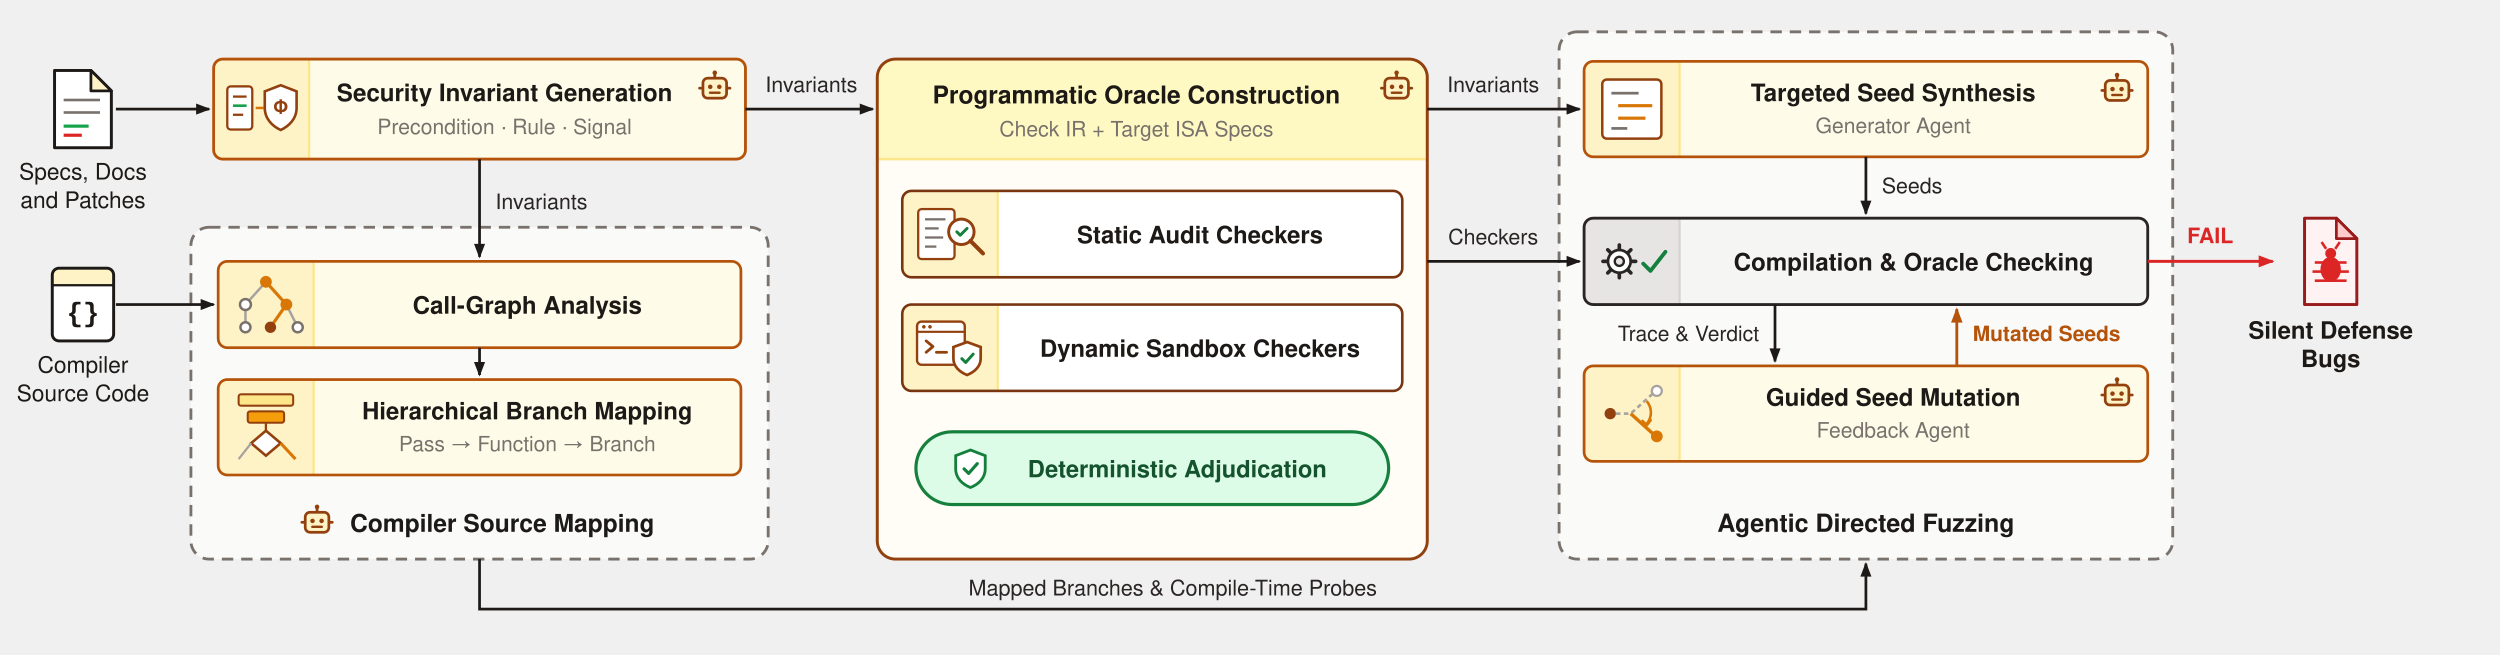
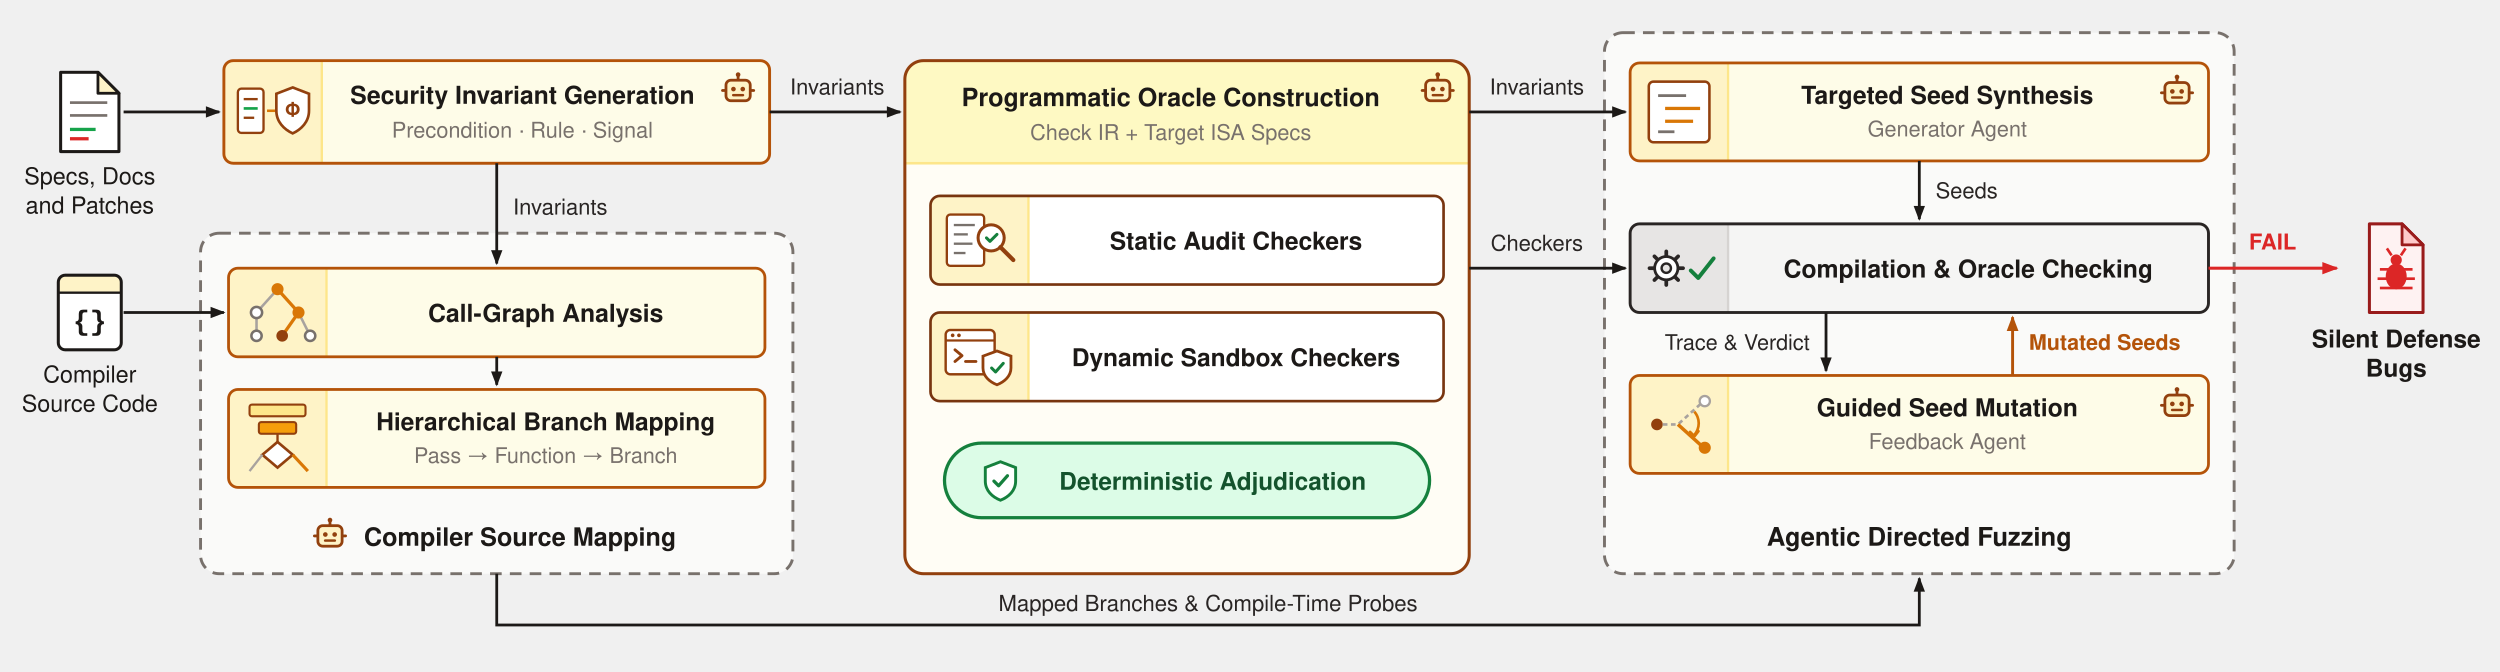
- <svg xmlns="http://www.w3.org/2000/svg" viewBox="0 0 1100 288" width="1100" height="288" style="background-color: #FFFFFF; font-family: 'Helvetica Neue', Helvetica, Arial, sans-serif;">
+ <svg xmlns="http://www.w3.org/2000/svg" viewBox="0 0 1072 288" width="1072" height="288" style="background-color: #FFFFFF; font-family: 'Helvetica Neue', Helvetica, Arial, sans-serif;">
  <defs>
    <marker id="arr" viewBox="0 0 10 10" refX="8.2" refY="5" markerWidth="5.8" markerHeight="5.8" orient="auto-start-reverse">
      <path d="M 0 1.5 L 9.2 5 L 0 8.5 z" fill="#1C1917" />
    </marker>
    <marker id="arr-amber" viewBox="0 0 10 10" refX="8.2" refY="5" markerWidth="5.8" markerHeight="5.8" orient="auto-start-reverse">
      <path d="M 0 1.5 L 9.2 5 L 0 8.5 z" fill="#B45309" />
    </marker>
    <marker id="arr-crimson" viewBox="0 0 10 10" refX="8.2" refY="5" markerWidth="5.8" markerHeight="5.8" orient="auto-start-reverse">
      <path d="M 0 1.5 L 9.2 5 L 0 8.5 z" fill="#DC2626" />
    </marker>
    <g id="bot-logo">
      <line x1="7.5" y1="1.2" x2="7.5" y2="3.4" stroke="#92400E" stroke-width="1.2" stroke-linecap="round" />
      <circle cx="7.5" cy="1.0" r="1.0" fill="#92400E" />
      <line x1="0.8" y1="7.8" x2="2.3" y2="7.8" stroke="#92400E" stroke-width="1.2" stroke-linecap="round" />
      <line x1="12.7" y1="7.8" x2="14.2" y2="7.8" stroke="#92400E" stroke-width="1.2" stroke-linecap="round" />
      <rect x="2.3" y="3.4" width="10.4" height="8.8" rx="2.1" fill="#FEF3C7" stroke="#92400E" stroke-width="1.2" />
      <circle cx="5.5" cy="7.2" r="1.0" fill="#92400E" />
      <circle cx="9.5" cy="7.2" r="1.0" fill="#92400E" />
      <line x1="5.4" y1="9.8" x2="9.6" y2="9.8" stroke="#92400E" stroke-width="1.05" stroke-linecap="round" />
    </g>
  </defs>
-   <g transform="translate(14, 31)">
-     <path d="M 10 0 L 26 0 L 35 9 L 35 34 L 10 34 Z" fill="#FFFFFF" stroke="#1C1917" stroke-width="1.3" stroke-linejoin="round" />
-     <path d="M 26 0 L 26 9 L 35 9 Z" fill="#FEF3C7" stroke="#1C1917" stroke-width="1.2" stroke-linejoin="round" />
-     <line x1="14" y1="13" x2="30" y2="13" stroke="#78716C" stroke-width="1.15" />
-     <line x1="14" y1="18.5" x2="30" y2="18.5" stroke="#78716C" stroke-width="1.15" />
-     <line x1="14" y1="24.5" x2="25" y2="24.5" stroke="#16A34A" stroke-width="1.4" />
-     <line x1="14" y1="28.5" x2="22" y2="28.5" stroke="#DC2626" stroke-width="1.4" />
+   <g transform="translate(2, 0)">
+     <g transform="translate(14, 31)">
+       <path d="M 10 0 L 26 0 L 35 9 L 35 34 L 10 34 Z" fill="#FFFFFF" stroke="#1C1917" stroke-width="1.3" stroke-linejoin="round" />
+       <path d="M 26 0 L 26 9 L 35 9 Z" fill="#FEF3C7" stroke="#1C1917" stroke-width="1.2" stroke-linejoin="round" />
+       <line x1="14" y1="13" x2="30" y2="13" stroke="#78716C" stroke-width="1.15" />
+       <line x1="14" y1="18.5" x2="30" y2="18.5" stroke="#78716C" stroke-width="1.15" />
+       <line x1="14" y1="24.5" x2="25" y2="24.5" stroke="#16A34A" stroke-width="1.4" />
+       <line x1="14" y1="28.5" x2="22" y2="28.5" stroke="#DC2626" stroke-width="1.4" />
+     </g>
+     <text x="36.5" y="79" font-size="10" font-weight="500" fill="#1C1917" text-anchor="middle">Specs, Docs</text>
+     <text x="36.5" y="91.5" font-size="10" font-weight="500" fill="#1C1917" text-anchor="middle">and Patches</text>
+     <g transform="translate(14, 118)">
+       <rect x="9" y="0" width="27" height="32" rx="3" fill="#FFFFFF" />
+       <path d="M 12 0 L 33 0 Q 36 0 36 3 L 36 7.5 L 9 7.5 L 9 3 Q 9 0 12 0 Z" fill="#FEF3C7" />
+       <line x1="9" y1="7.5" x2="36" y2="7.5" stroke="#1C1917" stroke-width="1" />
+       <rect x="9" y="0" width="27" height="32" rx="3" fill="none" stroke="#1C1917" stroke-width="1.3" />
+       <text x="22.5" y="23.5" font-family="Menlo, Monaco, 'Courier New', monospace" font-size="12" font-weight="700" fill="#1C1917" text-anchor="middle">{}</text>
+     </g>
+     <text x="36.5" y="164" font-size="10" font-weight="500" fill="#1C1917" text-anchor="middle">Compiler</text>
+     <text x="36.5" y="176.5" font-size="10" font-weight="500" fill="#1C1917" text-anchor="middle">Source Code</text>
+     <g transform="translate(94, 26)">
+       <rect x="0" y="0" width="234" height="44" rx="4" fill="#FEFCE8" />
+       <path d="M 4 0 L 42 0 L 42 44 L 4 44 Q 0 44 0 40 L 0 4 Q 0 0 4 0 Z" fill="#FEF3C7" />
+       <line x1="42" y1="0" x2="42" y2="44" stroke="#FDE68A" stroke-width="1" />
+       <rect x="0" y="0" width="234" height="44" rx="4" fill="none" stroke="#B45309" stroke-width="1.25" />
+       <rect x="6" y="12" width="11" height="19" rx="1.5" fill="#FFFFFF" stroke="#92400E" stroke-width="1" />
+       <line x1="8.5" y1="16.5" x2="14.5" y2="16.5" stroke="#92400E" stroke-width="1" />
+       <line x1="8.5" y1="20.5" x2="14.5" y2="20.5" stroke="#16A34A" stroke-width="1.15" />
+       <line x1="8.5" y1="24.5" x2="13" y2="24.5" stroke="#92400E" stroke-width="1" />
+       <line x1="18.5" y1="21.5" x2="22" y2="21.5" stroke="#D97706" stroke-width="1.1" />
+       <path d="M 29.5 11.5 L 36.5 14.2 L 36.5 21.5 C 36.5 26.2 33.2 29.5 29.5 31.2 C 25.8 29.5 22.5 26.2 22.5 21.5 L 22.5 14.2 Z" fill="#FFFFFF" stroke="#92400E" stroke-width="1.15" />
+       <text x="29.5" y="24" font-size="8.5" font-weight="700" fill="#92400E" text-anchor="middle">Φ</text>
+       <text x="128" y="18.5" font-size="10.6" font-weight="700" fill="#1C1917" text-anchor="middle">Security Invariant Generation</text>
+       <text x="128" y="33" font-size="9.3" font-weight="400" fill="#78716C" text-anchor="middle">Precondition · Rule · Signal</text>
+       <use href="#bot-logo" x="213" y="5" />
+     </g>
+     <line x1="51" y1="48" x2="92" y2="48" stroke="#1C1917" stroke-width="1.2" marker-end="url(#arr)" />
+     <g>
+       <rect x="84" y="100" width="254" height="146" rx="8" fill="#FAFAF9" stroke="#78716C" stroke-width="1.25" stroke-dasharray="5,3.5" />
+       <use href="#bot-logo" x="132" y="222" />
+       <text x="221" y="234" font-size="10.8" font-weight="700" fill="#1C1917" text-anchor="middle">Compiler Source Mapping</text>
+     </g>
+     <g transform="translate(96, 115)">
+       <rect x="0" y="0" width="230" height="38" rx="4" fill="#FEFCE8" />
+       <path d="M 4 0 L 42 0 L 42 38 L 4 38 Q 0 38 0 34 L 0 4 Q 0 0 4 0 Z" fill="#FEF3C7" />
+       <line x1="42" y1="0" x2="42" y2="38" stroke="#FDE68A" stroke-width="1" />
+       <rect x="0" y="0" width="230" height="38" rx="4" fill="none" stroke="#B45309" stroke-width="1.2" />
+       <line x1="21" y1="9" x2="12" y2="19" stroke="#A8A29E" stroke-width="1.1" />
+       <line x1="21" y1="9" x2="30" y2="19" stroke="#D97706" stroke-width="1.4" />
+       <line x1="12" y1="19" x2="12" y2="29" stroke="#A8A29E" stroke-width="1.1" />
+       <line x1="30" y1="19" x2="23" y2="29" stroke="#D97706" stroke-width="1.4" />
+       <line x1="30" y1="19" x2="35" y2="29" stroke="#A8A29E" stroke-width="1.1" />
+       <circle cx="21" cy="9" r="2.6" fill="#D97706" />
+       <circle cx="12" cy="19" r="2.4" fill="#FFFFFF" stroke="#78716C" stroke-width="1.1" />
+       <circle cx="30" cy="19" r="2.6" fill="#D97706" />
+       <circle cx="12" cy="29" r="2.2" fill="#FFFFFF" stroke="#78716C" stroke-width="1.1" />
+       <circle cx="23" cy="29" r="2.5" fill="#92400E" />
+       <circle cx="35" cy="29" r="2.2" fill="#FFFFFF" stroke="#78716C" stroke-width="1.1" />
+       <text x="136" y="23" font-size="10.6" font-weight="700" fill="#1C1917" text-anchor="middle">Call-Graph Analysis</text>
+     </g>
+     <g transform="translate(96, 167)">
+       <rect x="0" y="0" width="230" height="42" rx="4" fill="#FEFCE8" />
+       <path d="M 4 0 L 42 0 L 42 42 L 4 42 Q 0 42 0 38 L 0 4 Q 0 0 4 0 Z" fill="#FEF3C7" />
+       <line x1="42" y1="0" x2="42" y2="42" stroke="#FDE68A" stroke-width="1" />
+       <rect x="0" y="0" width="230" height="42" rx="4" fill="none" stroke="#B45309" stroke-width="1.2" />
+       <rect x="9" y="6.5" width="24" height="5" rx="1" fill="#FDE68A" stroke="#92400E" stroke-width="0.9" />
+       <rect x="13" y="14" width="16" height="5" rx="1" fill="#F59E0B" stroke="#92400E" stroke-width="0.9" />
+       <line x1="21" y1="19" x2="21" y2="22.5" stroke="#92400E" stroke-width="1" />
+       <polygon points="21,22.5 27.5,28 21,33.5 14.5,28" fill="#FFFFFF" stroke="#92400E" stroke-width="1.15" />
+       <line x1="27.5" y1="28" x2="34" y2="35" stroke="#D97706" stroke-width="1.35" />
+       <line x1="14.5" y1="28" x2="9" y2="35" stroke="#A8A29E" stroke-width="1" />
+       <text x="136" y="17.5" font-size="10.5" font-weight="700" fill="#1C1917" text-anchor="middle">Hierarchical Branch Mapping</text>
+       <text x="136" y="31.5" font-size="9.2" font-weight="400" fill="#78716C" text-anchor="middle">Pass → Function → Branch</text>
+     </g>
+     <line x1="51" y1="134" x2="94" y2="134" stroke="#1C1917" stroke-width="1.2" marker-end="url(#arr)" />
+     <line x1="211" y1="70" x2="211" y2="113" stroke="#1C1917" stroke-width="1.2" marker-end="url(#arr)" />
+     <text x="218" y="92" font-size="9.4" font-weight="500" fill="#292524">Invariants</text>
+     <line x1="211" y1="153" x2="211" y2="165" stroke="#1C1917" stroke-width="1.2" marker-end="url(#arr)" />
+     <g>
+       <rect x="386" y="26" width="242" height="220" rx="8" fill="#FFFDF5" />
+       <path d="M 394 26 L 620 26 Q 628 26 628 34 L 628 70 L 386 70 L 386 34 Q 386 26 394 26 Z" fill="#FEF9C3" />
+       <line x1="386" y1="70" x2="628" y2="70" stroke="#FDE68A" stroke-width="1.1" />
+       <rect x="386" y="26" width="242" height="220" rx="8" fill="none" stroke="#92400E" stroke-width="1.3" />
+       <text x="500" y="45.5" font-size="10.8" font-weight="700" fill="#1C1917" text-anchor="middle">Programmatic Oracle Construction</text>
+       <text x="500" y="60" font-size="9.3" font-weight="400" fill="#78716C" text-anchor="middle">Check IR + Target ISA Specs</text>
+       <use href="#bot-logo" x="607" y="31" />
+     </g>
+     <g transform="translate(397, 84)">
+       <rect x="0" y="0" width="220" height="38" rx="4" fill="#FFFFFF" />
+       <path d="M 4 0 L 42 0 L 42 38 L 4 38 Q 0 38 0 34 L 0 4 Q 0 0 4 0 Z" fill="#FEF3C7" />
+       <line x1="42" y1="0" x2="42" y2="38" stroke="#FDE68A" stroke-width="1" />
+       <rect x="0" y="0" width="220" height="38" rx="4" fill="none" stroke="#78350F" stroke-width="1.15" />
+       <rect x="7" y="8" width="16" height="22" rx="1.5" fill="#FFFFFF" stroke="#92400E" stroke-width="1" />
+       <line x1="10" y1="12.5" x2="19" y2="12.5" stroke="#78716C" stroke-width="1" />
+       <line x1="10" y1="16.5" x2="16" y2="16.5" stroke="#78716C" stroke-width="1" />
+       <line x1="10" y1="20.5" x2="18" y2="20.5" stroke="#78716C" stroke-width="1" />
+       <line x1="10" y1="24.5" x2="15" y2="24.5" stroke="#78716C" stroke-width="1" />
+       <circle cx="26" cy="18" r="5.6" fill="#FFFFFF" stroke="#92400E" stroke-width="1.3" />
+       <polyline points="24,18 25.5,19.5 28.5,16.5" fill="none" stroke="#15803D" stroke-width="1.3" stroke-linecap="round" stroke-linejoin="round" />
+       <line x1="30" y1="22" x2="35.5" y2="27.5" stroke="#92400E" stroke-width="1.8" stroke-linecap="round" />
+       <text x="131" y="23" font-size="10.5" font-weight="700" fill="#1C1917" text-anchor="middle">Static Audit Checkers</text>
+     </g>
+     <g transform="translate(397, 134)">
+       <rect x="0" y="0" width="220" height="38" rx="4" fill="#FFFFFF" />
+       <path d="M 4 0 L 42 0 L 42 38 L 4 38 Q 0 38 0 34 L 0 4 Q 0 0 4 0 Z" fill="#FEF3C7" />
+       <line x1="42" y1="0" x2="42" y2="38" stroke="#FDE68A" stroke-width="1" />
+       <rect x="0" y="0" width="220" height="38" rx="4" fill="none" stroke="#78350F" stroke-width="1.15" />
+       <rect x="6.5" y="7.5" width="21" height="19" rx="2" fill="#FFFFFF" stroke="#92400E" stroke-width="1.05" />
+       <line x1="6.5" y1="12" x2="27.5" y2="12" stroke="#92400E" stroke-width="0.95" />
+       <circle cx="9.5" cy="9.8" r="0.8" fill="#92400E" />
+       <circle cx="12.2" cy="9.8" r="0.8" fill="#92400E" />
+       <polyline points="10.5,16 13.5,18.5 10.5,21" fill="none" stroke="#92400E" stroke-width="1.25" stroke-linecap="round" stroke-linejoin="round" />
+       <line x1="15" y1="21" x2="19.5" y2="21" stroke="#92400E" stroke-width="1.2" stroke-linecap="round" />
+       <path d="M 28.5 16.5 L 34.5 18.7 L 34.5 23.8 C 34.5 27.2 31.8 29.7 28.5 31 C 25.2 29.7 22.5 27.2 22.5 23.8 L 22.5 18.7 Z" fill="#FFFFFF" stroke="#92400E" stroke-width="1.2" />
+       <polyline points="26.2,23.8 27.9,25.5 31.2,21.8" fill="none" stroke="#15803D" stroke-width="1.3" stroke-linecap="round" stroke-linejoin="round" />
+       <text x="131" y="23" font-size="10.5" font-weight="700" fill="#1C1917" text-anchor="middle">Dynamic Sandbox Checkers</text>
+     </g>
+     <g transform="translate(403, 190)">
+       <rect x="0" y="0" width="208" height="32" rx="16" fill="#DCFCE7" stroke="#15803D" stroke-width="1.4" />
+       <path d="M 24 8 L 30.5 10.5 L 30.5 16.3 C 30.5 20.3 27.6 23.1 24 24.5 C 20.4 23.1 17.5 20.3 17.5 16.3 L 17.5 10.5 Z" fill="#FFFFFF" stroke="#15803D" stroke-width="1.25" />
+       <polyline points="21.2,16.3 23.2,18.3 27,14" fill="none" stroke="#15803D" stroke-width="1.4" stroke-linecap="round" stroke-linejoin="round" />
+       <text x="115" y="20" font-size="10.4" font-weight="700" fill="#14532D" text-anchor="middle">Deterministic Adjudication</text>
+     </g>
+     <line x1="328" y1="48" x2="384" y2="48" stroke="#1C1917" stroke-width="1.2" marker-end="url(#arr)" />
+     <text x="357" y="40.5" font-size="9.4" font-weight="500" fill="#292524" text-anchor="middle">Invariants</text>
+     <g>
+       <rect x="686" y="14" width="270" height="232" rx="8" fill="#FAFAF9" stroke="#78716C" stroke-width="1.25" stroke-dasharray="5,3.5" />
+       <text x="821" y="234" font-size="11" font-weight="700" fill="#1C1917" text-anchor="middle">Agentic Directed Fuzzing</text>
+     </g>
+     <g transform="translate(697, 27)">
+       <rect x="0" y="0" width="248" height="42" rx="4" fill="#FEFCE8" />
+       <path d="M 4 0 L 42 0 L 42 42 L 4 42 Q 0 42 0 38 L 0 4 Q 0 0 4 0 Z" fill="#FEF3C7" />
+       <line x1="42" y1="0" x2="42" y2="42" stroke="#FDE68A" stroke-width="1" />
+       <rect x="0" y="0" width="248" height="42" rx="4" fill="none" stroke="#B45309" stroke-width="1.2" />
+       <rect x="8" y="8" width="26" height="26" rx="2" fill="#FFFFFF" stroke="#92400E" stroke-width="1.1" />
+       <line x1="12" y1="14" x2="24" y2="14" stroke="#78716C" stroke-width="1.2" />
+       <line x1="15" y1="19.5" x2="30" y2="19.5" stroke="#D97706" stroke-width="1.4" />
+       <line x1="15" y1="25" x2="27" y2="25" stroke="#D97706" stroke-width="1.4" />
+       <line x1="12" y1="29.5" x2="19" y2="29.5" stroke="#78716C" stroke-width="1.2" />
+       <text x="136" y="17.5" font-size="10.6" font-weight="700" fill="#1C1917" text-anchor="middle">Targeted Seed Synthesis</text>
+       <text x="136" y="31.5" font-size="9.3" font-weight="400" fill="#78716C" text-anchor="middle">Generator Agent</text>
+       <use href="#bot-logo" x="227" y="5" />
+     </g>
+     <g transform="translate(697, 96)">
+       <rect x="0" y="0" width="248" height="38" rx="4" fill="#F5F5F4" />
+       <path d="M 4 0 L 42 0 L 42 38 L 4 38 Q 0 38 0 34 L 0 4 Q 0 0 4 0 Z" fill="#E7E5E4" />
+       <line x1="42" y1="0" x2="42" y2="38" stroke="#D6D3D1" stroke-width="1" />
+       <rect x="0" y="0" width="248" height="38" rx="4" fill="none" stroke="#292524" stroke-width="1.25" />
+       <line x1="20.20" y1="19.00" x2="22.70" y2="19.00" stroke="#292524" stroke-width="1.6" stroke-linecap="round" />
+       <line x1="18.82" y1="22.32" x2="20.59" y2="24.09" stroke="#292524" stroke-width="1.6" stroke-linecap="round" />
+       <line x1="15.50" y1="23.70" x2="15.50" y2="26.20" stroke="#292524" stroke-width="1.6" stroke-linecap="round" />
+       <line x1="12.18" y1="22.32" x2="10.41" y2="24.09" stroke="#292524" stroke-width="1.6" stroke-linecap="round" />
+       <line x1="10.80" y1="19.00" x2="8.30" y2="19.00" stroke="#292524" stroke-width="1.6" stroke-linecap="round" />
+       <line x1="12.18" y1="15.68" x2="10.41" y2="13.91" stroke="#292524" stroke-width="1.6" stroke-linecap="round" />
+       <line x1="15.50" y1="14.30" x2="15.50" y2="11.80" stroke="#292524" stroke-width="1.6" stroke-linecap="round" />
+       <line x1="18.82" y1="15.68" x2="20.59" y2="13.91" stroke="#292524" stroke-width="1.6" stroke-linecap="round" />
+       <circle cx="15.5" cy="19.0" r="5.0" fill="#FFFFFF" stroke="#292524" stroke-width="1.2" />
+       <circle cx="15.5" cy="19.0" r="2.0" fill="#E7E5E4" stroke="#292524" stroke-width="1.05" />
+       <polyline points="26,20 29.2,23.2 35.8,14.8" fill="none" stroke="#15803D" stroke-width="1.7" stroke-linecap="round" stroke-linejoin="round" />
+       <text x="145" y="23" font-size="10.6" font-weight="700" fill="#1C1917" text-anchor="middle">Compilation &amp; Oracle Checking</text>
+     </g>
+     <g transform="translate(697, 161)">
+       <rect x="0" y="0" width="248" height="42" rx="4" fill="#FEFCE8" />
+       <path d="M 4 0 L 42 0 L 42 42 L 4 42 Q 0 42 0 38 L 0 4 Q 0 0 4 0 Z" fill="#FEF3C7" />
+       <line x1="42" y1="0" x2="42" y2="42" stroke="#FDE68A" stroke-width="1" />
+       <rect x="0" y="0" width="248" height="42" rx="4" fill="none" stroke="#B45309" stroke-width="1.2" />
+       <circle cx="11.5" cy="21" r="2.5" fill="#92400E" />
+       <path d="M 14 21 L 20.5 21 L 31 11.5" fill="none" stroke="#A8A29E" stroke-width="1.15" stroke-dasharray="2,1.5" />
+       <path d="M 20.5 21 L 31 30.5" fill="none" stroke="#D97706" stroke-width="1.5" />
+       <circle cx="32" cy="11" r="2.2" fill="#FFFFFF" stroke="#A8A29E" stroke-width="1" />
+       <circle cx="32" cy="31" r="2.6" fill="#D97706" />
+       <path d="M 27.5 15.5 A 7.5 7.5 0 0 1 27.5 25.5" fill="none" stroke="#D97706" stroke-width="1.15" />
+       <polyline points="25.7,24.2 27.6,26.1 29.3,23.9" fill="none" stroke="#D97706" stroke-width="1.15" stroke-linecap="round" stroke-linejoin="round" />
+       <text x="136" y="17.5" font-size="10.6" font-weight="700" fill="#1C1917" text-anchor="middle">Guided Seed Mutation</text>
+       <text x="136" y="31.5" font-size="9.3" font-weight="400" fill="#78716C" text-anchor="middle">Feedback Agent</text>
+       <use href="#bot-logo" x="227" y="5" />
+     </g>
+     <line x1="628" y1="48" x2="695" y2="48" stroke="#1C1917" stroke-width="1.2" marker-end="url(#arr)" />
+     <text x="657" y="40.5" font-size="9.4" font-weight="500" fill="#292524" text-anchor="middle">Invariants</text>
+     <line x1="628" y1="115" x2="695" y2="115" stroke="#1C1917" stroke-width="1.2" marker-end="url(#arr)" />
+     <text x="657" y="107.5" font-size="9.4" font-weight="500" fill="#292524" text-anchor="middle">Checkers</text>
+     <line x1="821" y1="69" x2="821" y2="94" stroke="#1C1917" stroke-width="1.2" marker-end="url(#arr)" />
+     <text x="828" y="85" font-size="9.4" font-weight="500" fill="#292524">Seeds</text>
+     <line x1="781" y1="134" x2="781" y2="159" stroke="#1C1917" stroke-width="1.2" marker-end="url(#arr)" />
+     <text x="774" y="150" font-size="9.2" font-weight="500" fill="#292524" text-anchor="end">Trace &amp; Verdict</text>
+     <line x1="861" y1="161" x2="861" y2="136" stroke="#B45309" stroke-width="1.25" marker-end="url(#arr-amber)" />
+     <text x="868" y="150" font-size="9.2" font-weight="600" fill="#B45309">Mutated Seeds</text>
+     <path d="M 211 246 L 211 268 L 821 268 L 821 248" fill="none" stroke="#1C1917" stroke-width="1.2" marker-end="url(#arr)" />
+     <text x="516" y="262" font-size="9.5" font-weight="500" fill="#292524" text-anchor="middle">Mapped Branches &amp; Compile-Time Probes</text>
+     <line x1="945" y1="115" x2="1000" y2="115" stroke="#DC2626" stroke-width="1.3" marker-end="url(#arr-crimson)" />
+     <text x="972.5" y="107" font-size="9.4" font-weight="700" fill="#DC2626" text-anchor="middle">FAIL</text>
+     <g transform="translate(1002, 96)">
+       <path d="M 12 0 L 26 0 L 35 9 L 35 38 L 12 38 Z" fill="#FEF2F2" stroke="#991B1B" stroke-width="1.3" stroke-linejoin="round" />
+       <path d="M 26 0 L 26 9 L 35 9 Z" fill="#FECACA" stroke="#991B1B" stroke-width="1.2" stroke-linejoin="round" />
+       <ellipse cx="23.5" cy="22.5" rx="4.5" ry="5.5" fill="#DC2626" />
+       <circle cx="23.5" cy="15.5" r="2.4" fill="#DC2626" />
+       <line x1="16.5" y1="19.5" x2="30.5" y2="19.5" stroke="#DC2626" stroke-width="1.15" />
+       <line x1="15.5" y1="23.5" x2="31.5" y2="23.5" stroke="#DC2626" stroke-width="1.15" />
+       <line x1="16.5" y1="27.5" x2="30.5" y2="27.5" stroke="#DC2626" stroke-width="1.15" />
+       <line x1="21.5" y1="13.5" x2="19.5" y2="10.5" stroke="#DC2626" stroke-width="1.15" />
+       <line x1="25.5" y1="13.5" x2="27.5" y2="10.5" stroke="#DC2626" stroke-width="1.15" />
+     </g>
+     <text x="1025.5" y="149" font-size="10.5" font-weight="700" fill="#1C1917" text-anchor="middle">Silent Defense</text>
+     <text x="1025.5" y="161.5" font-size="10.5" font-weight="700" fill="#1C1917" text-anchor="middle">Bugs</text>
  </g>
-   <text x="36.5" y="79" font-size="10" font-weight="500" fill="#1C1917" text-anchor="middle">Specs, Docs</text>
-   <text x="36.5" y="91.5" font-size="10" font-weight="500" fill="#1C1917" text-anchor="middle">and Patches</text>
-   <g transform="translate(14, 118)">
-     <rect x="9" y="0" width="27" height="32" rx="3" fill="#FFFFFF" />
-     <path d="M 12 0 L 33 0 Q 36 0 36 3 L 36 7.5 L 9 7.5 L 9 3 Q 9 0 12 0 Z" fill="#FEF3C7" />
-     <line x1="9" y1="7.5" x2="36" y2="7.5" stroke="#1C1917" stroke-width="1" />
-     <rect x="9" y="0" width="27" height="32" rx="3" fill="none" stroke="#1C1917" stroke-width="1.3" />
-     <text x="22.5" y="23.5" font-family="Menlo, Monaco, 'Courier New', monospace" font-size="12" font-weight="700" fill="#1C1917" text-anchor="middle">{}</text>
-   </g>
-   <text x="36.5" y="164" font-size="10" font-weight="500" fill="#1C1917" text-anchor="middle">Compiler</text>
-   <text x="36.5" y="176.5" font-size="10" font-weight="500" fill="#1C1917" text-anchor="middle">Source Code</text>
-   <g transform="translate(94, 26)">
-     <rect x="0" y="0" width="234" height="44" rx="4" fill="#FEFCE8" />
-     <path d="M 4 0 L 42 0 L 42 44 L 4 44 Q 0 44 0 40 L 0 4 Q 0 0 4 0 Z" fill="#FEF3C7" />
-     <line x1="42" y1="0" x2="42" y2="44" stroke="#FDE68A" stroke-width="1" />
-     <rect x="0" y="0" width="234" height="44" rx="4" fill="none" stroke="#B45309" stroke-width="1.25" />
-     <rect x="6" y="12" width="11" height="19" rx="1.5" fill="#FFFFFF" stroke="#92400E" stroke-width="1" />
-     <line x1="8.5" y1="16.5" x2="14.5" y2="16.5" stroke="#92400E" stroke-width="1" />
-     <line x1="8.5" y1="20.5" x2="14.5" y2="20.5" stroke="#16A34A" stroke-width="1.15" />
-     <line x1="8.5" y1="24.5" x2="13" y2="24.5" stroke="#92400E" stroke-width="1" />
-     <line x1="18.5" y1="21.5" x2="22" y2="21.5" stroke="#D97706" stroke-width="1.1" />
-     <path d="M 29.5 11.5 L 36.5 14.2 L 36.5 21.5 C 36.5 26.2 33.2 29.5 29.5 31.2 C 25.8 29.5 22.5 26.2 22.5 21.5 L 22.5 14.2 Z" fill="#FFFFFF" stroke="#92400E" stroke-width="1.15" />
-     <text x="29.5" y="24" font-size="8.5" font-weight="700" fill="#92400E" text-anchor="middle">Φ</text>
-     <text x="128" y="18.5" font-size="10.6" font-weight="700" fill="#1C1917" text-anchor="middle">Security Invariant Generation</text>
-     <text x="128" y="33" font-size="9.3" font-weight="400" fill="#78716C" text-anchor="middle">Precondition · Rule · Signal</text>
-     <use href="#bot-logo" x="213" y="5" />
-   </g>
-   <line x1="51" y1="48" x2="92" y2="48" stroke="#1C1917" stroke-width="1.2" marker-end="url(#arr)" />
-   <g>
-     <rect x="84" y="100" width="254" height="146" rx="8" fill="#FAFAF9" stroke="#78716C" stroke-width="1.25" stroke-dasharray="5,3.5" />
-     <use href="#bot-logo" x="132" y="222" />
-     <text x="221" y="234" font-size="10.8" font-weight="700" fill="#1C1917" text-anchor="middle">Compiler Source Mapping</text>
-   </g>
-   <g transform="translate(96, 115)">
-     <rect x="0" y="0" width="230" height="38" rx="4" fill="#FEFCE8" />
-     <path d="M 4 0 L 42 0 L 42 38 L 4 38 Q 0 38 0 34 L 0 4 Q 0 0 4 0 Z" fill="#FEF3C7" />
-     <line x1="42" y1="0" x2="42" y2="38" stroke="#FDE68A" stroke-width="1" />
-     <rect x="0" y="0" width="230" height="38" rx="4" fill="none" stroke="#B45309" stroke-width="1.2" />
-     <line x1="21" y1="9" x2="12" y2="19" stroke="#A8A29E" stroke-width="1.1" />
-     <line x1="21" y1="9" x2="30" y2="19" stroke="#D97706" stroke-width="1.4" />
-     <line x1="12" y1="19" x2="12" y2="29" stroke="#A8A29E" stroke-width="1.1" />
-     <line x1="30" y1="19" x2="23" y2="29" stroke="#D97706" stroke-width="1.4" />
-     <line x1="30" y1="19" x2="35" y2="29" stroke="#A8A29E" stroke-width="1.1" />
-     <circle cx="21" cy="9" r="2.6" fill="#D97706" />
-     <circle cx="12" cy="19" r="2.4" fill="#FFFFFF" stroke="#78716C" stroke-width="1.1" />
-     <circle cx="30" cy="19" r="2.6" fill="#D97706" />
-     <circle cx="12" cy="29" r="2.2" fill="#FFFFFF" stroke="#78716C" stroke-width="1.1" />
-     <circle cx="23" cy="29" r="2.5" fill="#92400E" />
-     <circle cx="35" cy="29" r="2.2" fill="#FFFFFF" stroke="#78716C" stroke-width="1.1" />
-     <text x="136" y="23" font-size="10.6" font-weight="700" fill="#1C1917" text-anchor="middle">Call-Graph Analysis</text>
-   </g>
-   <g transform="translate(96, 167)">
-     <rect x="0" y="0" width="230" height="42" rx="4" fill="#FEFCE8" />
-     <path d="M 4 0 L 42 0 L 42 42 L 4 42 Q 0 42 0 38 L 0 4 Q 0 0 4 0 Z" fill="#FEF3C7" />
-     <line x1="42" y1="0" x2="42" y2="42" stroke="#FDE68A" stroke-width="1" />
-     <rect x="0" y="0" width="230" height="42" rx="4" fill="none" stroke="#B45309" stroke-width="1.2" />
-     <rect x="9" y="6.5" width="24" height="5" rx="1" fill="#FDE68A" stroke="#92400E" stroke-width="0.9" />
-     <rect x="13" y="14" width="16" height="5" rx="1" fill="#F59E0B" stroke="#92400E" stroke-width="0.9" />
-     <line x1="21" y1="19" x2="21" y2="22.5" stroke="#92400E" stroke-width="1" />
-     <polygon points="21,22.5 27.5,28 21,33.5 14.5,28" fill="#FFFFFF" stroke="#92400E" stroke-width="1.15" />
-     <line x1="27.5" y1="28" x2="34" y2="35" stroke="#D97706" stroke-width="1.35" />
-     <line x1="14.5" y1="28" x2="9" y2="35" stroke="#A8A29E" stroke-width="1" />
-     <text x="136" y="17.5" font-size="10.5" font-weight="700" fill="#1C1917" text-anchor="middle">Hierarchical Branch Mapping</text>
-     <text x="136" y="31.5" font-size="9.2" font-weight="400" fill="#78716C" text-anchor="middle">Pass → Function → Branch</text>
-   </g>
-   <line x1="51" y1="134" x2="94" y2="134" stroke="#1C1917" stroke-width="1.2" marker-end="url(#arr)" />
-   <line x1="211" y1="70" x2="211" y2="113" stroke="#1C1917" stroke-width="1.2" marker-end="url(#arr)" />
-   <text x="218" y="92" font-size="9.4" font-weight="500" fill="#292524">Invariants</text>
-   <line x1="211" y1="153" x2="211" y2="165" stroke="#1C1917" stroke-width="1.2" marker-end="url(#arr)" />
-   <g>
-     <rect x="386" y="26" width="242" height="220" rx="8" fill="#FFFDF5" />
-     <path d="M 394 26 L 620 26 Q 628 26 628 34 L 628 70 L 386 70 L 386 34 Q 386 26 394 26 Z" fill="#FEF9C3" />
-     <line x1="386" y1="70" x2="628" y2="70" stroke="#FDE68A" stroke-width="1.1" />
-     <rect x="386" y="26" width="242" height="220" rx="8" fill="none" stroke="#92400E" stroke-width="1.3" />
-     <text x="500" y="45.5" font-size="10.8" font-weight="700" fill="#1C1917" text-anchor="middle">Programmatic Oracle Construction</text>
-     <text x="500" y="60" font-size="9.3" font-weight="400" fill="#78716C" text-anchor="middle">Check IR + Target ISA Specs</text>
-     <use href="#bot-logo" x="607" y="31" />
-   </g>
-   <g transform="translate(397, 84)">
-     <rect x="0" y="0" width="220" height="38" rx="4" fill="#FFFFFF" />
-     <path d="M 4 0 L 42 0 L 42 38 L 4 38 Q 0 38 0 34 L 0 4 Q 0 0 4 0 Z" fill="#FEF3C7" />
-     <line x1="42" y1="0" x2="42" y2="38" stroke="#FDE68A" stroke-width="1" />
-     <rect x="0" y="0" width="220" height="38" rx="4" fill="none" stroke="#78350F" stroke-width="1.15" />
-     <rect x="7" y="8" width="16" height="22" rx="1.5" fill="#FFFFFF" stroke="#92400E" stroke-width="1" />
-     <line x1="10" y1="12.5" x2="19" y2="12.5" stroke="#78716C" stroke-width="1" />
-     <line x1="10" y1="16.5" x2="16" y2="16.5" stroke="#78716C" stroke-width="1" />
-     <line x1="10" y1="20.5" x2="18" y2="20.5" stroke="#78716C" stroke-width="1" />
-     <line x1="10" y1="24.5" x2="15" y2="24.5" stroke="#78716C" stroke-width="1" />
-     <circle cx="26" cy="18" r="5.6" fill="#FFFFFF" stroke="#92400E" stroke-width="1.3" />
-     <polyline points="24,18 25.5,19.5 28.5,16.5" fill="none" stroke="#15803D" stroke-width="1.3" stroke-linecap="round" stroke-linejoin="round" />
-     <line x1="30" y1="22" x2="35.5" y2="27.5" stroke="#92400E" stroke-width="1.8" stroke-linecap="round" />
-     <text x="131" y="23" font-size="10.5" font-weight="700" fill="#1C1917" text-anchor="middle">Static Audit Checkers</text>
-   </g>
-   <g transform="translate(397, 134)">
-     <rect x="0" y="0" width="220" height="38" rx="4" fill="#FFFFFF" />
-     <path d="M 4 0 L 42 0 L 42 38 L 4 38 Q 0 38 0 34 L 0 4 Q 0 0 4 0 Z" fill="#FEF3C7" />
-     <line x1="42" y1="0" x2="42" y2="38" stroke="#FDE68A" stroke-width="1" />
-     <rect x="0" y="0" width="220" height="38" rx="4" fill="none" stroke="#78350F" stroke-width="1.15" />
-     <rect x="6.5" y="7.5" width="21" height="19" rx="2" fill="#FFFFFF" stroke="#92400E" stroke-width="1.05" />
-     <line x1="6.5" y1="12" x2="27.5" y2="12" stroke="#92400E" stroke-width="0.95" />
-     <circle cx="9.5" cy="9.8" r="0.8" fill="#92400E" />
-     <circle cx="12.2" cy="9.8" r="0.8" fill="#92400E" />
-     <polyline points="10.5,16 13.5,18.5 10.5,21" fill="none" stroke="#92400E" stroke-width="1.25" stroke-linecap="round" stroke-linejoin="round" />
-     <line x1="15" y1="21" x2="19.5" y2="21" stroke="#92400E" stroke-width="1.2" stroke-linecap="round" />
-     <path d="M 28.5 16.5 L 34.5 18.7 L 34.5 23.8 C 34.5 27.2 31.8 29.7 28.5 31 C 25.2 29.7 22.5 27.2 22.5 23.8 L 22.5 18.7 Z" fill="#FFFFFF" stroke="#92400E" stroke-width="1.2" />
-     <polyline points="26.2,23.8 27.9,25.5 31.2,21.8" fill="none" stroke="#15803D" stroke-width="1.3" stroke-linecap="round" stroke-linejoin="round" />
-     <text x="131" y="23" font-size="10.5" font-weight="700" fill="#1C1917" text-anchor="middle">Dynamic Sandbox Checkers</text>
-   </g>
-   <g transform="translate(403, 190)">
-     <rect x="0" y="0" width="208" height="32" rx="16" fill="#DCFCE7" stroke="#15803D" stroke-width="1.4" />
-     <path d="M 24 8 L 30.5 10.5 L 30.5 16.3 C 30.5 20.3 27.6 23.1 24 24.5 C 20.4 23.1 17.5 20.3 17.5 16.3 L 17.5 10.5 Z" fill="#FFFFFF" stroke="#15803D" stroke-width="1.25" />
-     <polyline points="21.2,16.3 23.2,18.3 27,14" fill="none" stroke="#15803D" stroke-width="1.4" stroke-linecap="round" stroke-linejoin="round" />
-     <text x="115" y="20" font-size="10.4" font-weight="700" fill="#14532D" text-anchor="middle">Deterministic Adjudication</text>
-   </g>
-   <line x1="328" y1="48" x2="384" y2="48" stroke="#1C1917" stroke-width="1.2" marker-end="url(#arr)" />
-   <text x="357" y="40.5" font-size="9.4" font-weight="500" fill="#292524" text-anchor="middle">Invariants</text>
-   <g>
-     <rect x="686" y="14" width="270" height="232" rx="8" fill="#FAFAF9" stroke="#78716C" stroke-width="1.25" stroke-dasharray="5,3.5" />
-     <text x="821" y="234" font-size="11" font-weight="700" fill="#1C1917" text-anchor="middle">Agentic Directed Fuzzing</text>
-   </g>
-   <g transform="translate(697, 27)">
-     <rect x="0" y="0" width="248" height="42" rx="4" fill="#FEFCE8" />
-     <path d="M 4 0 L 42 0 L 42 42 L 4 42 Q 0 42 0 38 L 0 4 Q 0 0 4 0 Z" fill="#FEF3C7" />
-     <line x1="42" y1="0" x2="42" y2="42" stroke="#FDE68A" stroke-width="1" />
-     <rect x="0" y="0" width="248" height="42" rx="4" fill="none" stroke="#B45309" stroke-width="1.2" />
-     <rect x="8" y="8" width="26" height="26" rx="2" fill="#FFFFFF" stroke="#92400E" stroke-width="1.1" />
-     <line x1="12" y1="14" x2="24" y2="14" stroke="#78716C" stroke-width="1.2" />
-     <line x1="15" y1="19.5" x2="30" y2="19.5" stroke="#D97706" stroke-width="1.4" />
-     <line x1="15" y1="25" x2="27" y2="25" stroke="#D97706" stroke-width="1.4" />
-     <line x1="12" y1="29.5" x2="19" y2="29.5" stroke="#78716C" stroke-width="1.2" />
-     <text x="136" y="17.5" font-size="10.6" font-weight="700" fill="#1C1917" text-anchor="middle">Targeted Seed Synthesis</text>
-     <text x="136" y="31.5" font-size="9.3" font-weight="400" fill="#78716C" text-anchor="middle">Generator Agent</text>
-     <use href="#bot-logo" x="227" y="5" />
-   </g>
-   <g transform="translate(697, 96)">
-     <rect x="0" y="0" width="248" height="38" rx="4" fill="#F5F5F4" />
-     <path d="M 4 0 L 42 0 L 42 38 L 4 38 Q 0 38 0 34 L 0 4 Q 0 0 4 0 Z" fill="#E7E5E4" />
-     <line x1="42" y1="0" x2="42" y2="38" stroke="#D6D3D1" stroke-width="1" />
-     <rect x="0" y="0" width="248" height="38" rx="4" fill="none" stroke="#292524" stroke-width="1.25" />
-     <line x1="20.20" y1="19.00" x2="22.70" y2="19.00" stroke="#292524" stroke-width="1.6" stroke-linecap="round" />
-     <line x1="18.82" y1="22.32" x2="20.59" y2="24.09" stroke="#292524" stroke-width="1.6" stroke-linecap="round" />
-     <line x1="15.50" y1="23.70" x2="15.50" y2="26.20" stroke="#292524" stroke-width="1.6" stroke-linecap="round" />
-     <line x1="12.18" y1="22.32" x2="10.41" y2="24.09" stroke="#292524" stroke-width="1.6" stroke-linecap="round" />
-     <line x1="10.80" y1="19.00" x2="8.30" y2="19.00" stroke="#292524" stroke-width="1.6" stroke-linecap="round" />
-     <line x1="12.18" y1="15.68" x2="10.41" y2="13.91" stroke="#292524" stroke-width="1.6" stroke-linecap="round" />
-     <line x1="15.50" y1="14.30" x2="15.50" y2="11.80" stroke="#292524" stroke-width="1.6" stroke-linecap="round" />
-     <line x1="18.82" y1="15.68" x2="20.59" y2="13.91" stroke="#292524" stroke-width="1.6" stroke-linecap="round" />
-     <circle cx="15.5" cy="19.0" r="5.0" fill="#FFFFFF" stroke="#292524" stroke-width="1.2" />
-     <circle cx="15.5" cy="19.0" r="2.0" fill="#E7E5E4" stroke="#292524" stroke-width="1.05" />
-     <polyline points="26,20 29.2,23.2 35.8,14.8" fill="none" stroke="#15803D" stroke-width="1.7" stroke-linecap="round" stroke-linejoin="round" />
-     <text x="145" y="23" font-size="10.6" font-weight="700" fill="#1C1917" text-anchor="middle">Compilation &amp; Oracle Checking</text>
-   </g>
-   <g transform="translate(697, 161)">
-     <rect x="0" y="0" width="248" height="42" rx="4" fill="#FEFCE8" />
-     <path d="M 4 0 L 42 0 L 42 42 L 4 42 Q 0 42 0 38 L 0 4 Q 0 0 4 0 Z" fill="#FEF3C7" />
-     <line x1="42" y1="0" x2="42" y2="42" stroke="#FDE68A" stroke-width="1" />
-     <rect x="0" y="0" width="248" height="42" rx="4" fill="none" stroke="#B45309" stroke-width="1.2" />
-     <circle cx="11.5" cy="21" r="2.5" fill="#92400E" />
-     <path d="M 14 21 L 20.5 21 L 31 11.5" fill="none" stroke="#A8A29E" stroke-width="1.15" stroke-dasharray="2,1.5" />
-     <path d="M 20.5 21 L 31 30.5" fill="none" stroke="#D97706" stroke-width="1.5" />
-     <circle cx="32" cy="11" r="2.2" fill="#FFFFFF" stroke="#A8A29E" stroke-width="1" />
-     <circle cx="32" cy="31" r="2.6" fill="#D97706" />
-     <path d="M 27.5 15.5 A 7.5 7.5 0 0 1 27.5 25.5" fill="none" stroke="#D97706" stroke-width="1.15" />
-     <polyline points="25.7,24.2 27.6,26.1 29.3,23.9" fill="none" stroke="#D97706" stroke-width="1.15" stroke-linecap="round" stroke-linejoin="round" />
-     <text x="136" y="17.5" font-size="10.6" font-weight="700" fill="#1C1917" text-anchor="middle">Guided Seed Mutation</text>
-     <text x="136" y="31.5" font-size="9.3" font-weight="400" fill="#78716C" text-anchor="middle">Feedback Agent</text>
-     <use href="#bot-logo" x="227" y="5" />
-   </g>
-   <line x1="628" y1="48" x2="695" y2="48" stroke="#1C1917" stroke-width="1.2" marker-end="url(#arr)" />
-   <text x="657" y="40.5" font-size="9.4" font-weight="500" fill="#292524" text-anchor="middle">Invariants</text>
-   <line x1="628" y1="115" x2="695" y2="115" stroke="#1C1917" stroke-width="1.2" marker-end="url(#arr)" />
-   <text x="657" y="107.5" font-size="9.4" font-weight="500" fill="#292524" text-anchor="middle">Checkers</text>
-   <line x1="821" y1="69" x2="821" y2="94" stroke="#1C1917" stroke-width="1.2" marker-end="url(#arr)" />
-   <text x="828" y="85" font-size="9.4" font-weight="500" fill="#292524">Seeds</text>
-   <line x1="781" y1="134" x2="781" y2="159" stroke="#1C1917" stroke-width="1.2" marker-end="url(#arr)" />
-   <text x="774" y="150" font-size="9.2" font-weight="500" fill="#292524" text-anchor="end">Trace &amp; Verdict</text>
-   <line x1="861" y1="161" x2="861" y2="136" stroke="#B45309" stroke-width="1.25" marker-end="url(#arr-amber)" />
-   <text x="868" y="150" font-size="9.2" font-weight="600" fill="#B45309">Mutated Seeds</text>
-   <path d="M 211 246 L 211 268 L 821 268 L 821 248" fill="none" stroke="#1C1917" stroke-width="1.2" marker-end="url(#arr)" />
-   <text x="516" y="262" font-size="9.5" font-weight="500" fill="#292524" text-anchor="middle">Mapped Branches &amp; Compile-Time Probes</text>
-   <line x1="945" y1="115" x2="1000" y2="115" stroke="#DC2626" stroke-width="1.3" marker-end="url(#arr-crimson)" />
-   <text x="972.5" y="107" font-size="9.4" font-weight="700" fill="#DC2626" text-anchor="middle">FAIL</text>
-   <g transform="translate(1002, 96)">
-     <path d="M 12 0 L 26 0 L 35 9 L 35 38 L 12 38 Z" fill="#FEF2F2" stroke="#991B1B" stroke-width="1.3" stroke-linejoin="round" />
-     <path d="M 26 0 L 26 9 L 35 9 Z" fill="#FECACA" stroke="#991B1B" stroke-width="1.2" stroke-linejoin="round" />
-     <ellipse cx="23.5" cy="22.5" rx="4.5" ry="5.5" fill="#DC2626" />
-     <circle cx="23.5" cy="15.5" r="2.4" fill="#DC2626" />
-     <line x1="16.5" y1="19.5" x2="30.5" y2="19.5" stroke="#DC2626" stroke-width="1.15" />
-     <line x1="15.5" y1="23.5" x2="31.5" y2="23.5" stroke="#DC2626" stroke-width="1.15" />
-     <line x1="16.5" y1="27.5" x2="30.5" y2="27.5" stroke="#DC2626" stroke-width="1.15" />
-     <line x1="21.5" y1="13.5" x2="19.5" y2="10.5" stroke="#DC2626" stroke-width="1.15" />
-     <line x1="25.5" y1="13.5" x2="27.5" y2="10.5" stroke="#DC2626" stroke-width="1.15" />
-   </g>
-   <text x="1025.5" y="149" font-size="10.5" font-weight="700" fill="#1C1917" text-anchor="middle">Silent Defense</text>
-   <text x="1025.5" y="161.5" font-size="10.5" font-weight="700" fill="#1C1917" text-anchor="middle">Bugs</text>
</svg>
